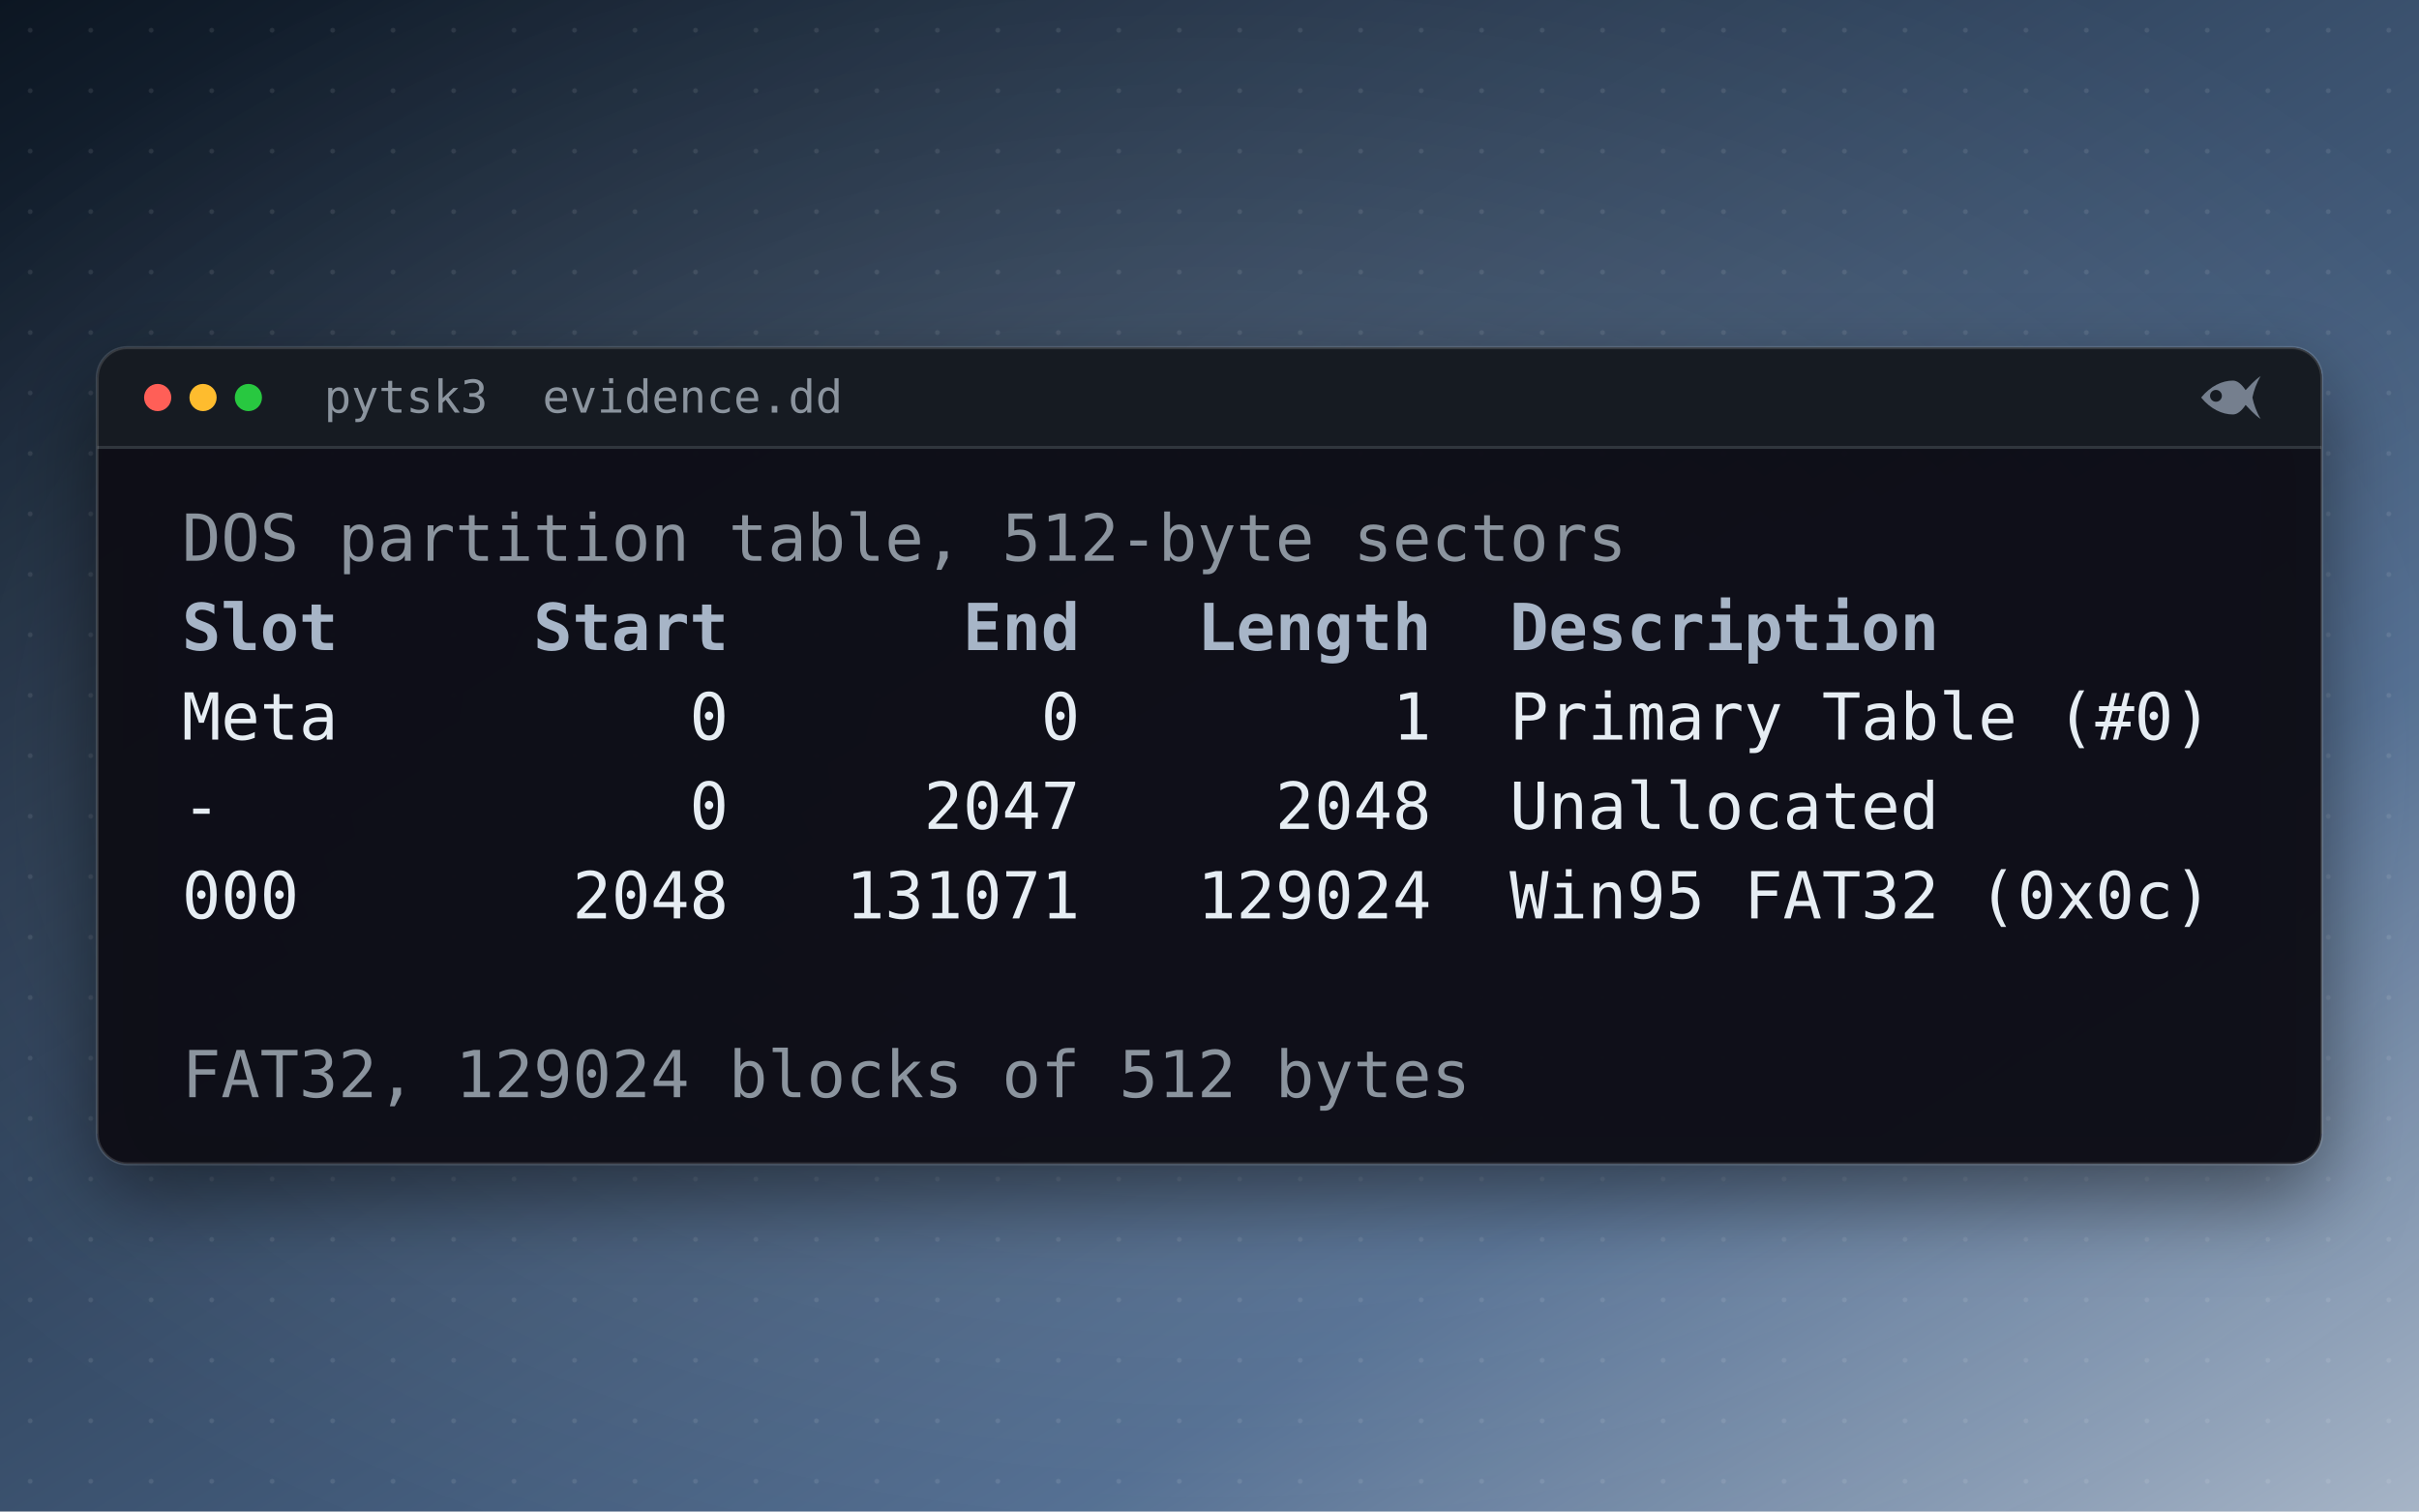
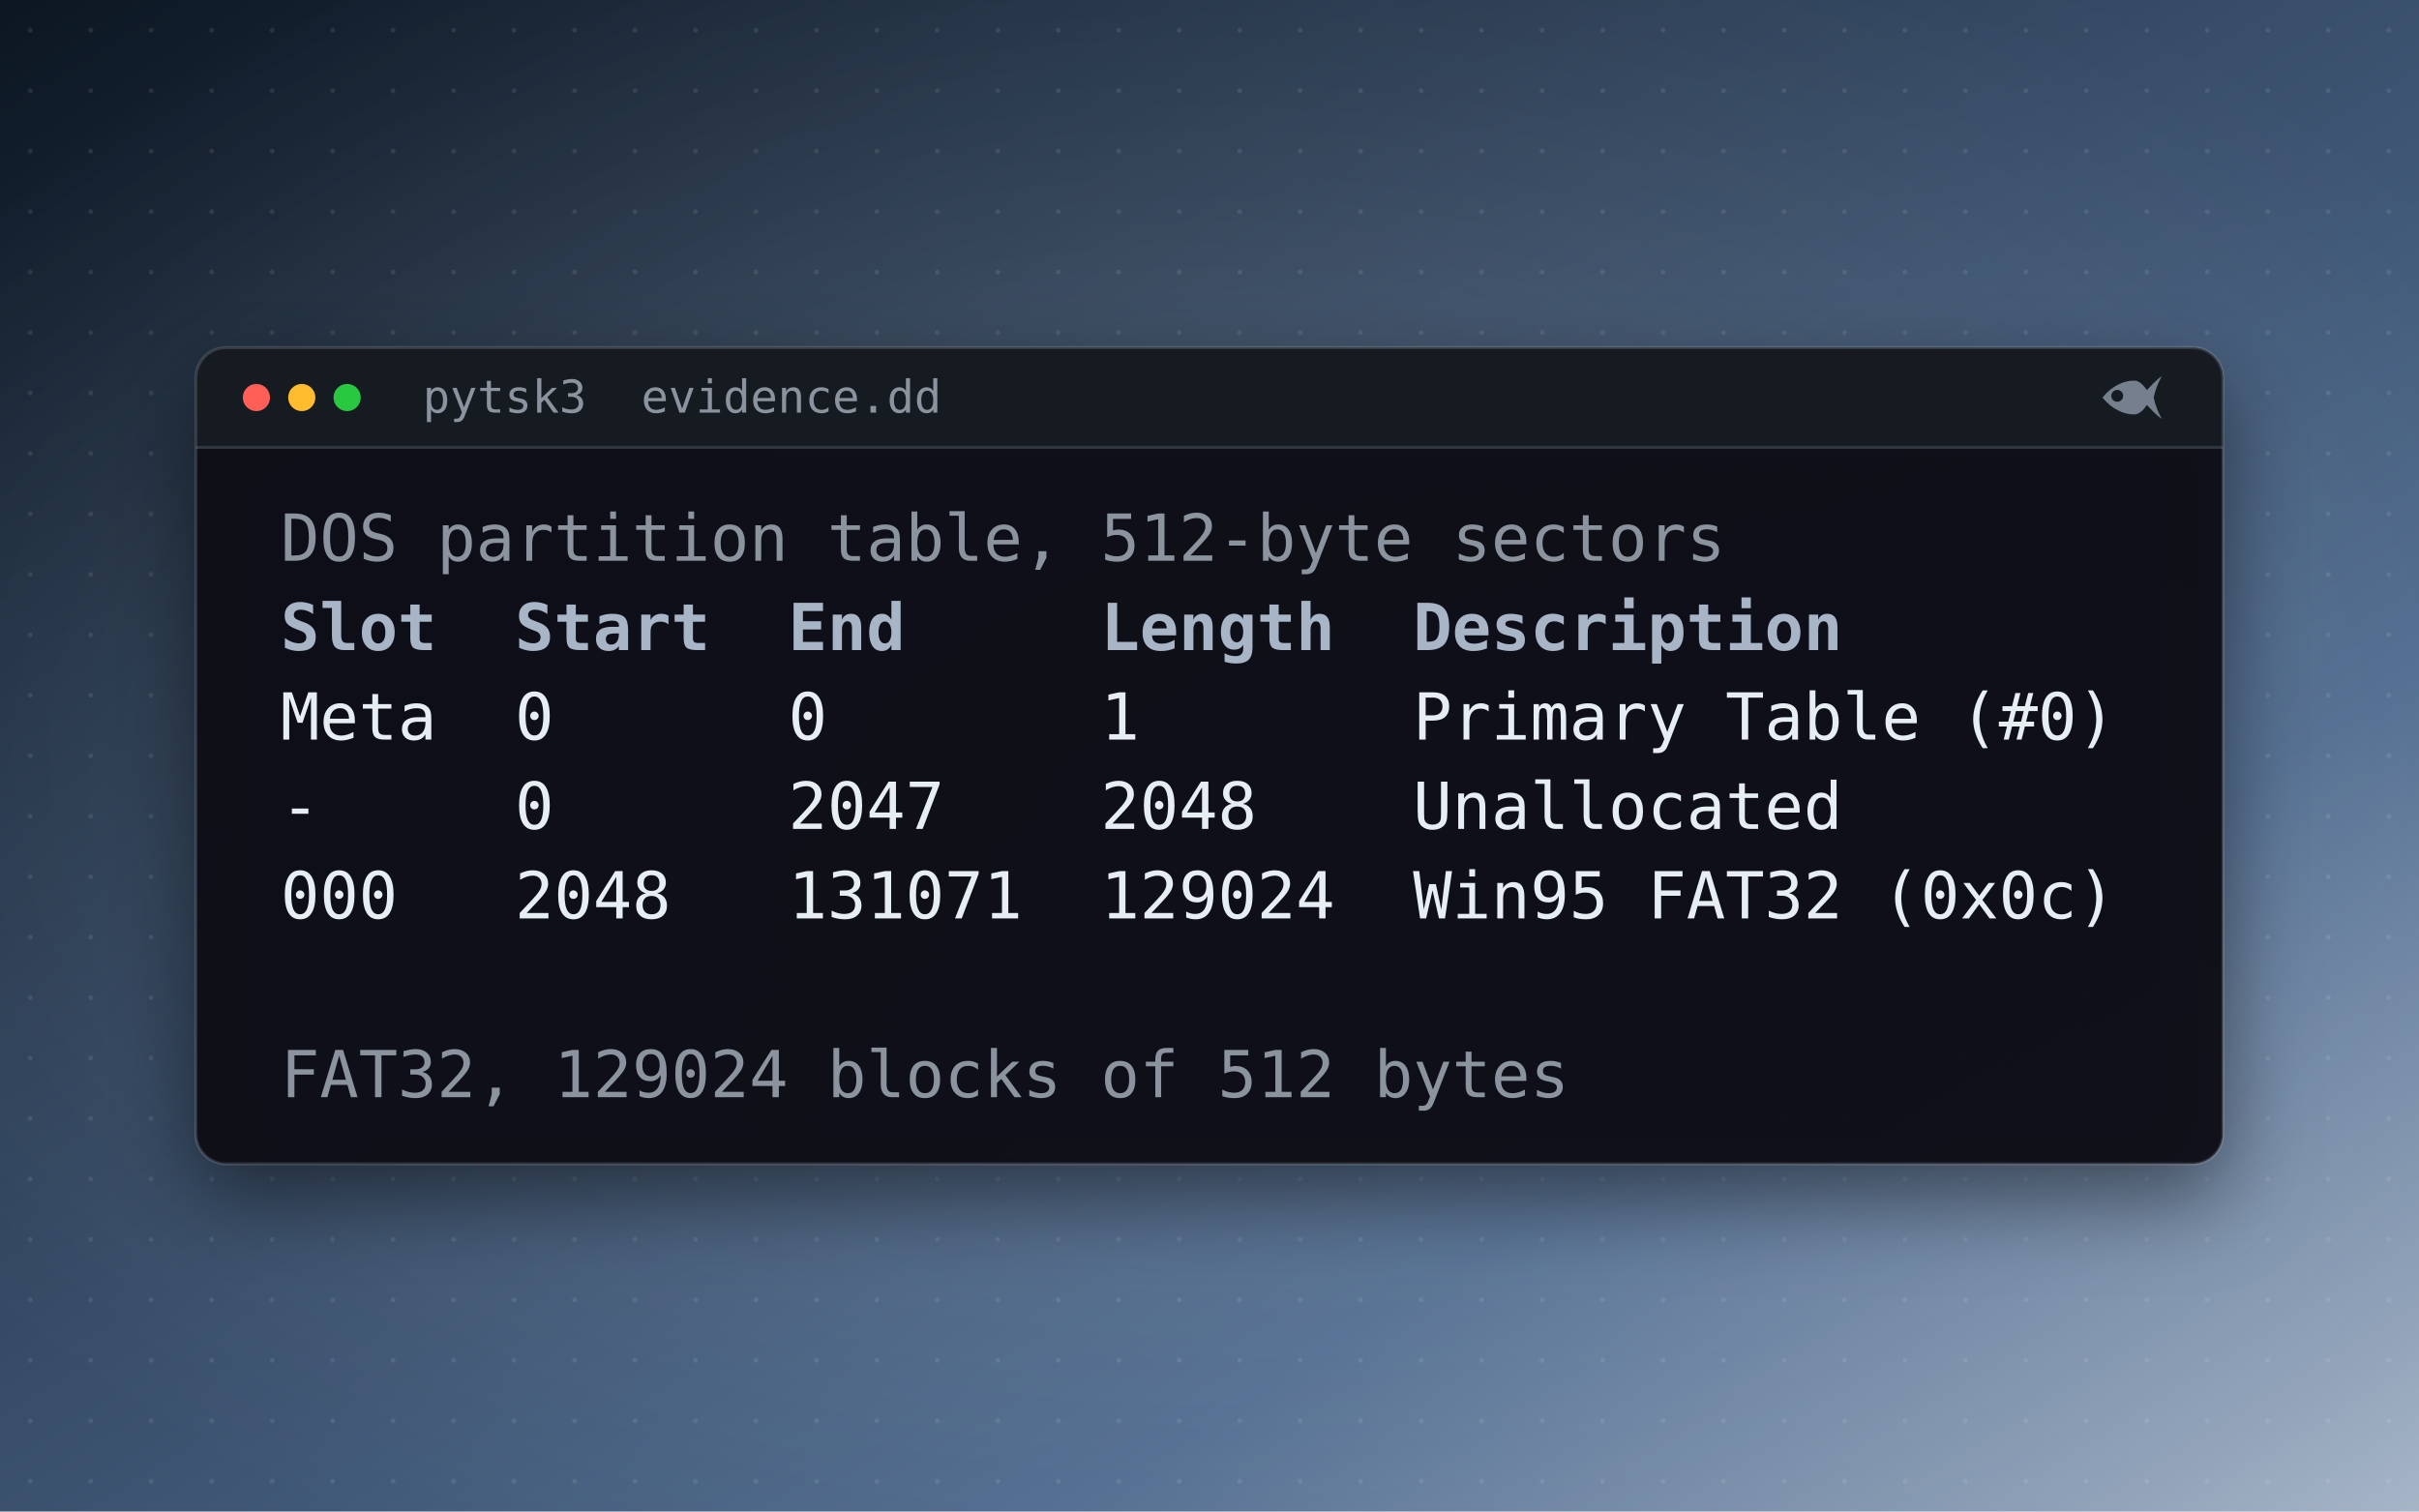
<svg xmlns="http://www.w3.org/2000/svg" viewBox="0 0 1600 1000" width="1600" height="1000" role="img" aria-label="pytsk3  evidence.dd output">
  <defs>
    <linearGradient id="g" x1="0" y1="0" x2="1" y2="1">
      <stop offset="0" stop-color="#0c1622" />
      <stop offset="0.72" stop-color="#4f6b8f" />
      <stop offset="1" stop-color="#a7b5c7" />
    </linearGradient>
    <radialGradient id="glow" cx="0.5" cy="0.5" r="0.62">
      <stop offset="0" stop-color="#ffffff" stop-opacity="0.16" />
      <stop offset="1" stop-color="#ffffff" stop-opacity="0" />
    </radialGradient>
    <pattern id="dots" width="40" height="40" patternUnits="userSpaceOnUse">
      <circle cx="20" cy="20" r="1.6" fill="#ffffff" fill-opacity="0.09" />
    </pattern>
    <filter id="sh" x="-10%" y="-20%" width="120%" height="150%">
      <feDropShadow dx="0" dy="22" stdDeviation="28" flood-color="#000000" flood-opacity="0.5" />
    </filter>
  </defs>
  <rect width="1600" height="1000" fill="url(#g)" />
  <rect width="1600" height="1000" fill="url(#dots)" />
  <rect width="1600" height="1000" fill="url(#glow)" />
-   <rect x="64.3" y="230.0" width="1471.4" height="540.0" rx="20" fill="#0d1117" fill-opacity="0.96" filter="url(#sh)" />
-   <path d="M64.3 296.0V250.0a20 20 0 0 1 20 -20H1515.7a20 20 0 0 1 20 20V296.0Z" fill="#161b22" />
-   <line x1="64.3" y1="296.0" x2="1535.7" y2="296.0" stroke="#30363d" stroke-width="2" />
-   <rect x="64.3" y="230.0" width="1471.4" height="540.0" rx="20" fill="none" stroke="#ffffff" stroke-opacity="0.14" stroke-width="2" />
-   <circle cx="104.3" cy="263.0" r="9" fill="#ff5f57" />
-   <circle cx="134.3" cy="263.0" r="9" fill="#febc2e" />
-   <circle cx="164.3" cy="263.0" r="9" fill="#28c840" />
-   <g transform="translate(1451.7,240.6) scale(0.7)" opacity="0.65">
+   <rect x="129.6" y="230.0" width="1340.7" height="540.0" rx="20" fill="#0d1117" fill-opacity="0.96" filter="url(#sh)" />
+   <path d="M129.6 296.0V250.0a20 20 0 0 1 20 -20H1450.4a20 20 0 0 1 20 20V296.0Z" fill="#161b22" />
+   <line x1="129.6" y1="296.0" x2="1470.4" y2="296.0" stroke="#30363d" stroke-width="2" />
+   <rect x="129.6" y="230.0" width="1340.7" height="540.0" rx="20" fill="none" stroke="#ffffff" stroke-opacity="0.14" stroke-width="2" />
+   <circle cx="169.6" cy="263.0" r="9" fill="#ff5f57" />
+   <circle cx="199.6" cy="263.0" r="9" fill="#febc2e" />
+   <circle cx="229.6" cy="263.0" r="9" fill="#28c840" />
+   <g transform="translate(1386.4,240.6) scale(0.7)" opacity="0.65">
    <path fill-rule="evenodd" d="M6 32c9-11 20-16 30-16C40 16 44 19 48 25C51 22 56.5 15.5 62.25 11.75C58.38 18.12 55.69 25.81 54.44 32C55.69 38.19 58.38 45.88 62.25 52.25C56.5 48.5 51 42 48 39C44 45 40 48 36 48c-10 0-21-5-30-16z M20 24.8a5.6 5.6 0 1 0 0 11.2 5.6 5.6 0 1 0 0-11.2z" fill="#a7b5c7" />
  </g>
  <g font-family="ui-monospace, SFMono-Regular, Menlo, Consolas, 'DejaVu Sans Mono', monospace">
-     <text x="214.3" y="273.0" font-size="30" fill="#8b949e" xml:space="preserve">pytsk3  evidence.dd</text>
+     <text x="279.6" y="273.0" font-size="30" fill="#8b949e" xml:space="preserve">pytsk3  evidence.dd</text>
    <g font-size="42.9">
-       <text x="120.3" y="371.0" fill="#8b949e" xml:space="preserve">DOS partition table, 512-byte sectors</text>
-       <text x="120.3" y="430.1" fill="#a7b5c7" font-weight="700" xml:space="preserve">Slot     Start      End   Length  Description</text>
-       <text x="120.3" y="489.3" fill="#e6edf3" xml:space="preserve">Meta         0        0        1  Primary Table (#0)</text>
-       <text x="120.3" y="548.4" fill="#e6edf3" xml:space="preserve">-            0     2047     2048  Unallocated</text>
-       <text x="120.3" y="607.6" fill="#e6edf3" xml:space="preserve">000       2048   131071   129024  Win95 FAT32 (0x0c)</text>
-       <text x="120.3" y="725.9" fill="#8b949e" xml:space="preserve">FAT32, 129024 blocks of 512 bytes</text>
+       <text x="185.6" y="371.0" fill="#8b949e" xml:space="preserve">DOS partition table, 512-byte sectors</text>
+       <text x="185.6" y="430.1" fill="#a7b5c7" font-weight="700" xml:space="preserve">Slot  Start  End     Length  Description</text>
+       <text x="185.6" y="489.3" fill="#e6edf3" xml:space="preserve">Meta  0      0       1       Primary Table (#0)</text>
+       <text x="185.6" y="548.4" fill="#e6edf3" xml:space="preserve">-     0      2047    2048    Unallocated</text>
+       <text x="185.6" y="607.6" fill="#e6edf3" xml:space="preserve">000   2048   131071  129024  Win95 FAT32 (0x0c)</text>
+       <text x="185.6" y="725.9" fill="#8b949e" xml:space="preserve">FAT32, 129024 blocks of 512 bytes</text>
    </g>
  </g>
</svg>
